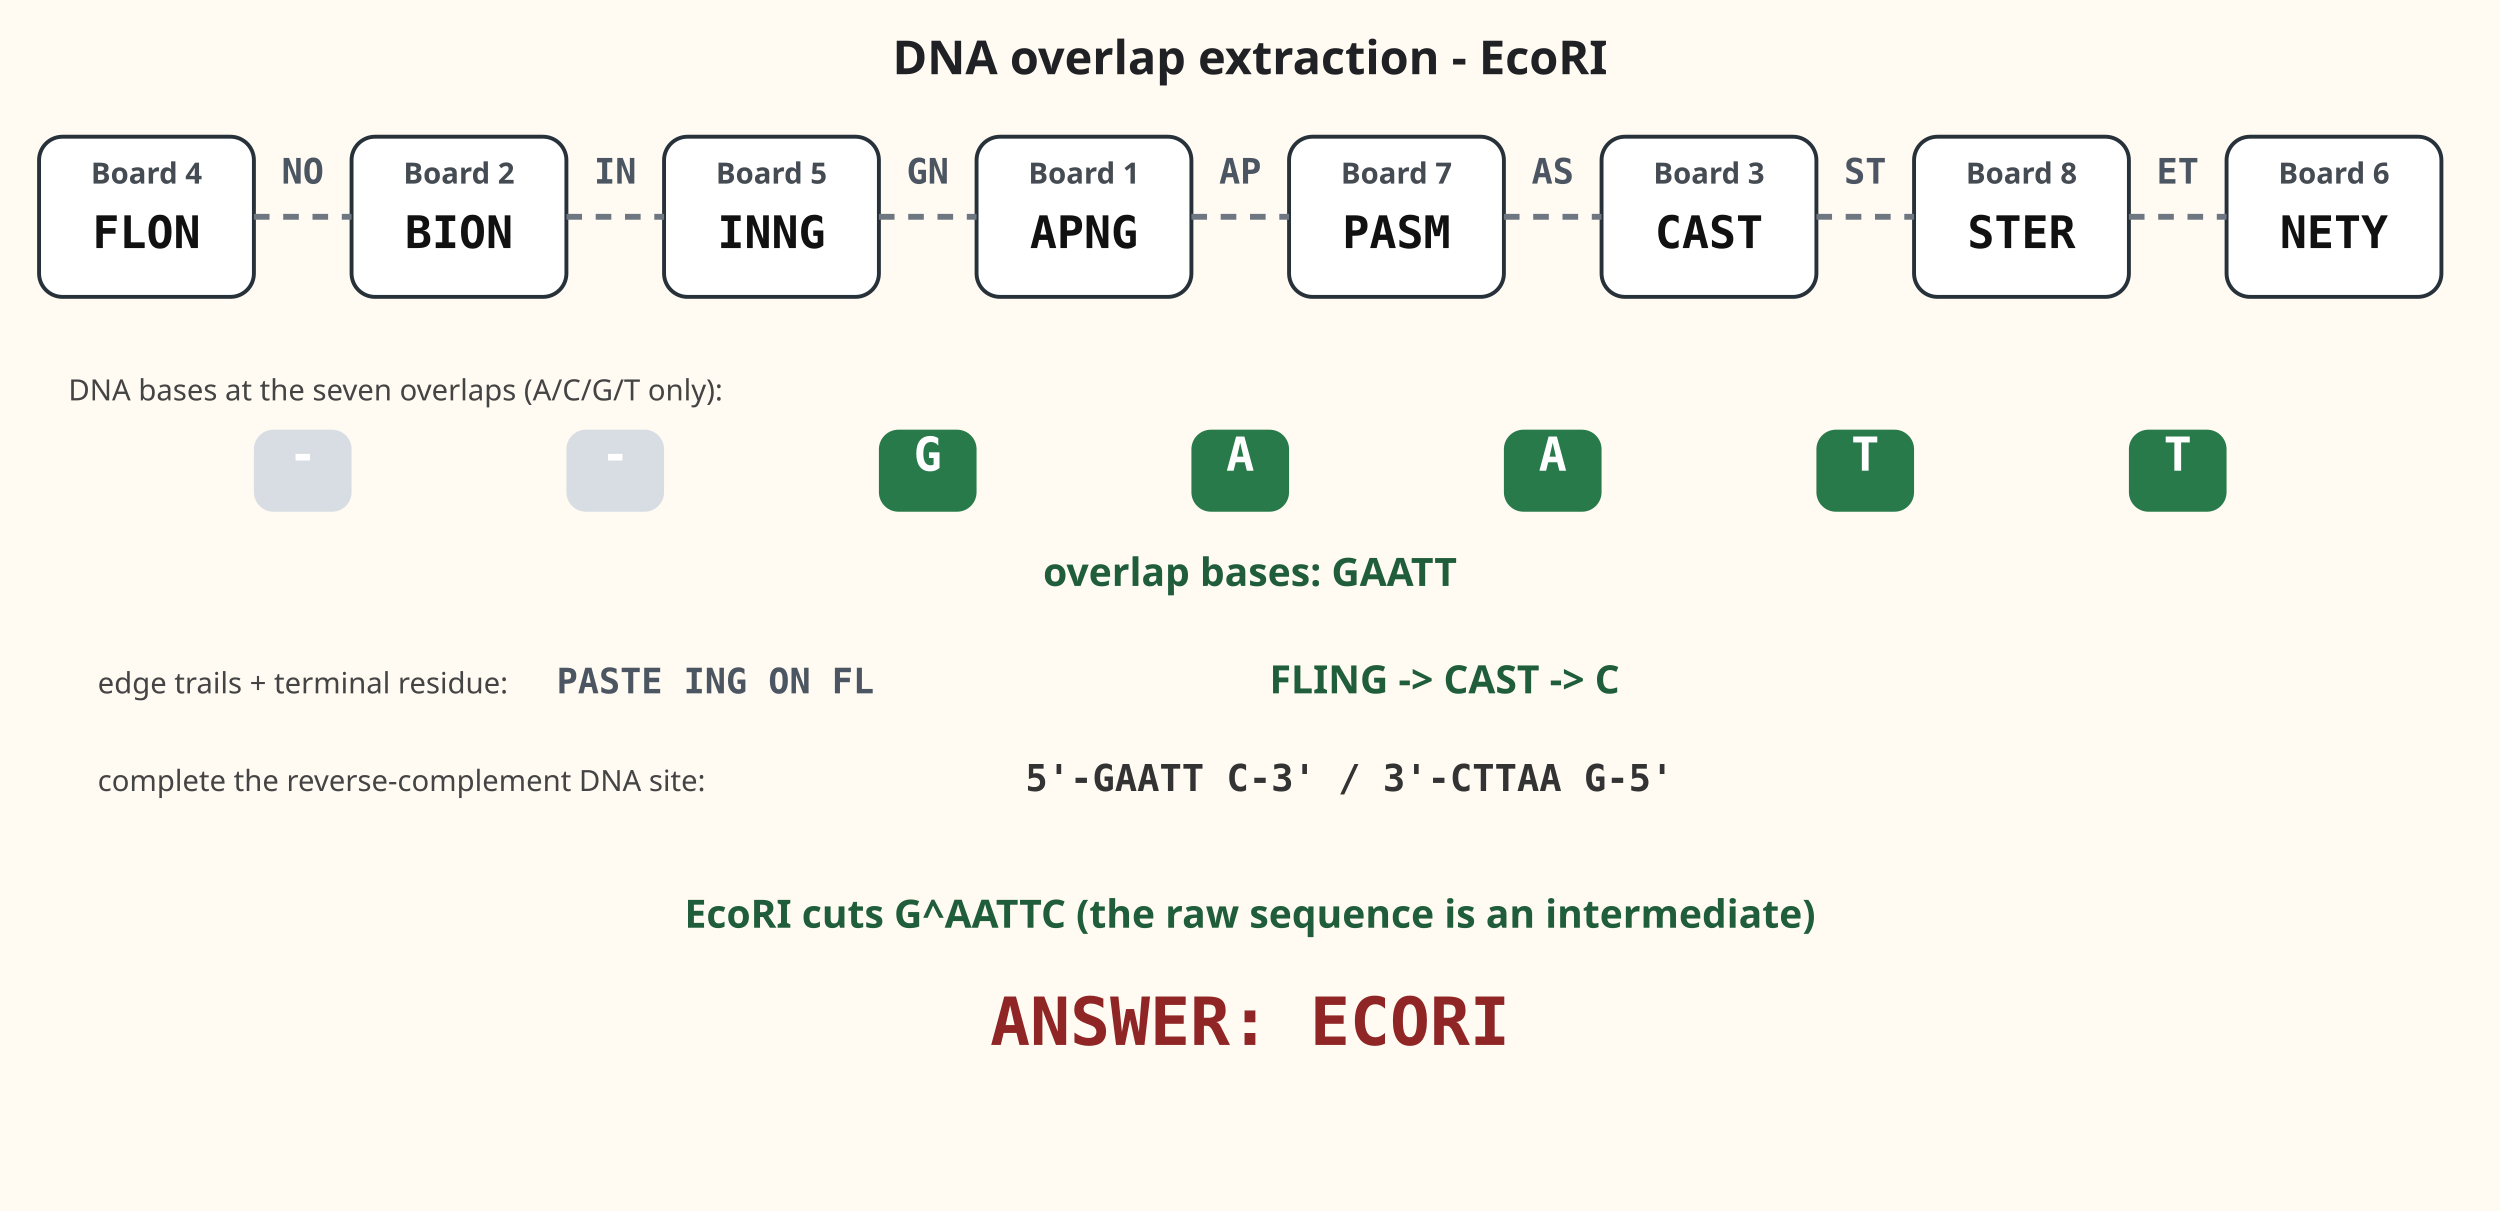
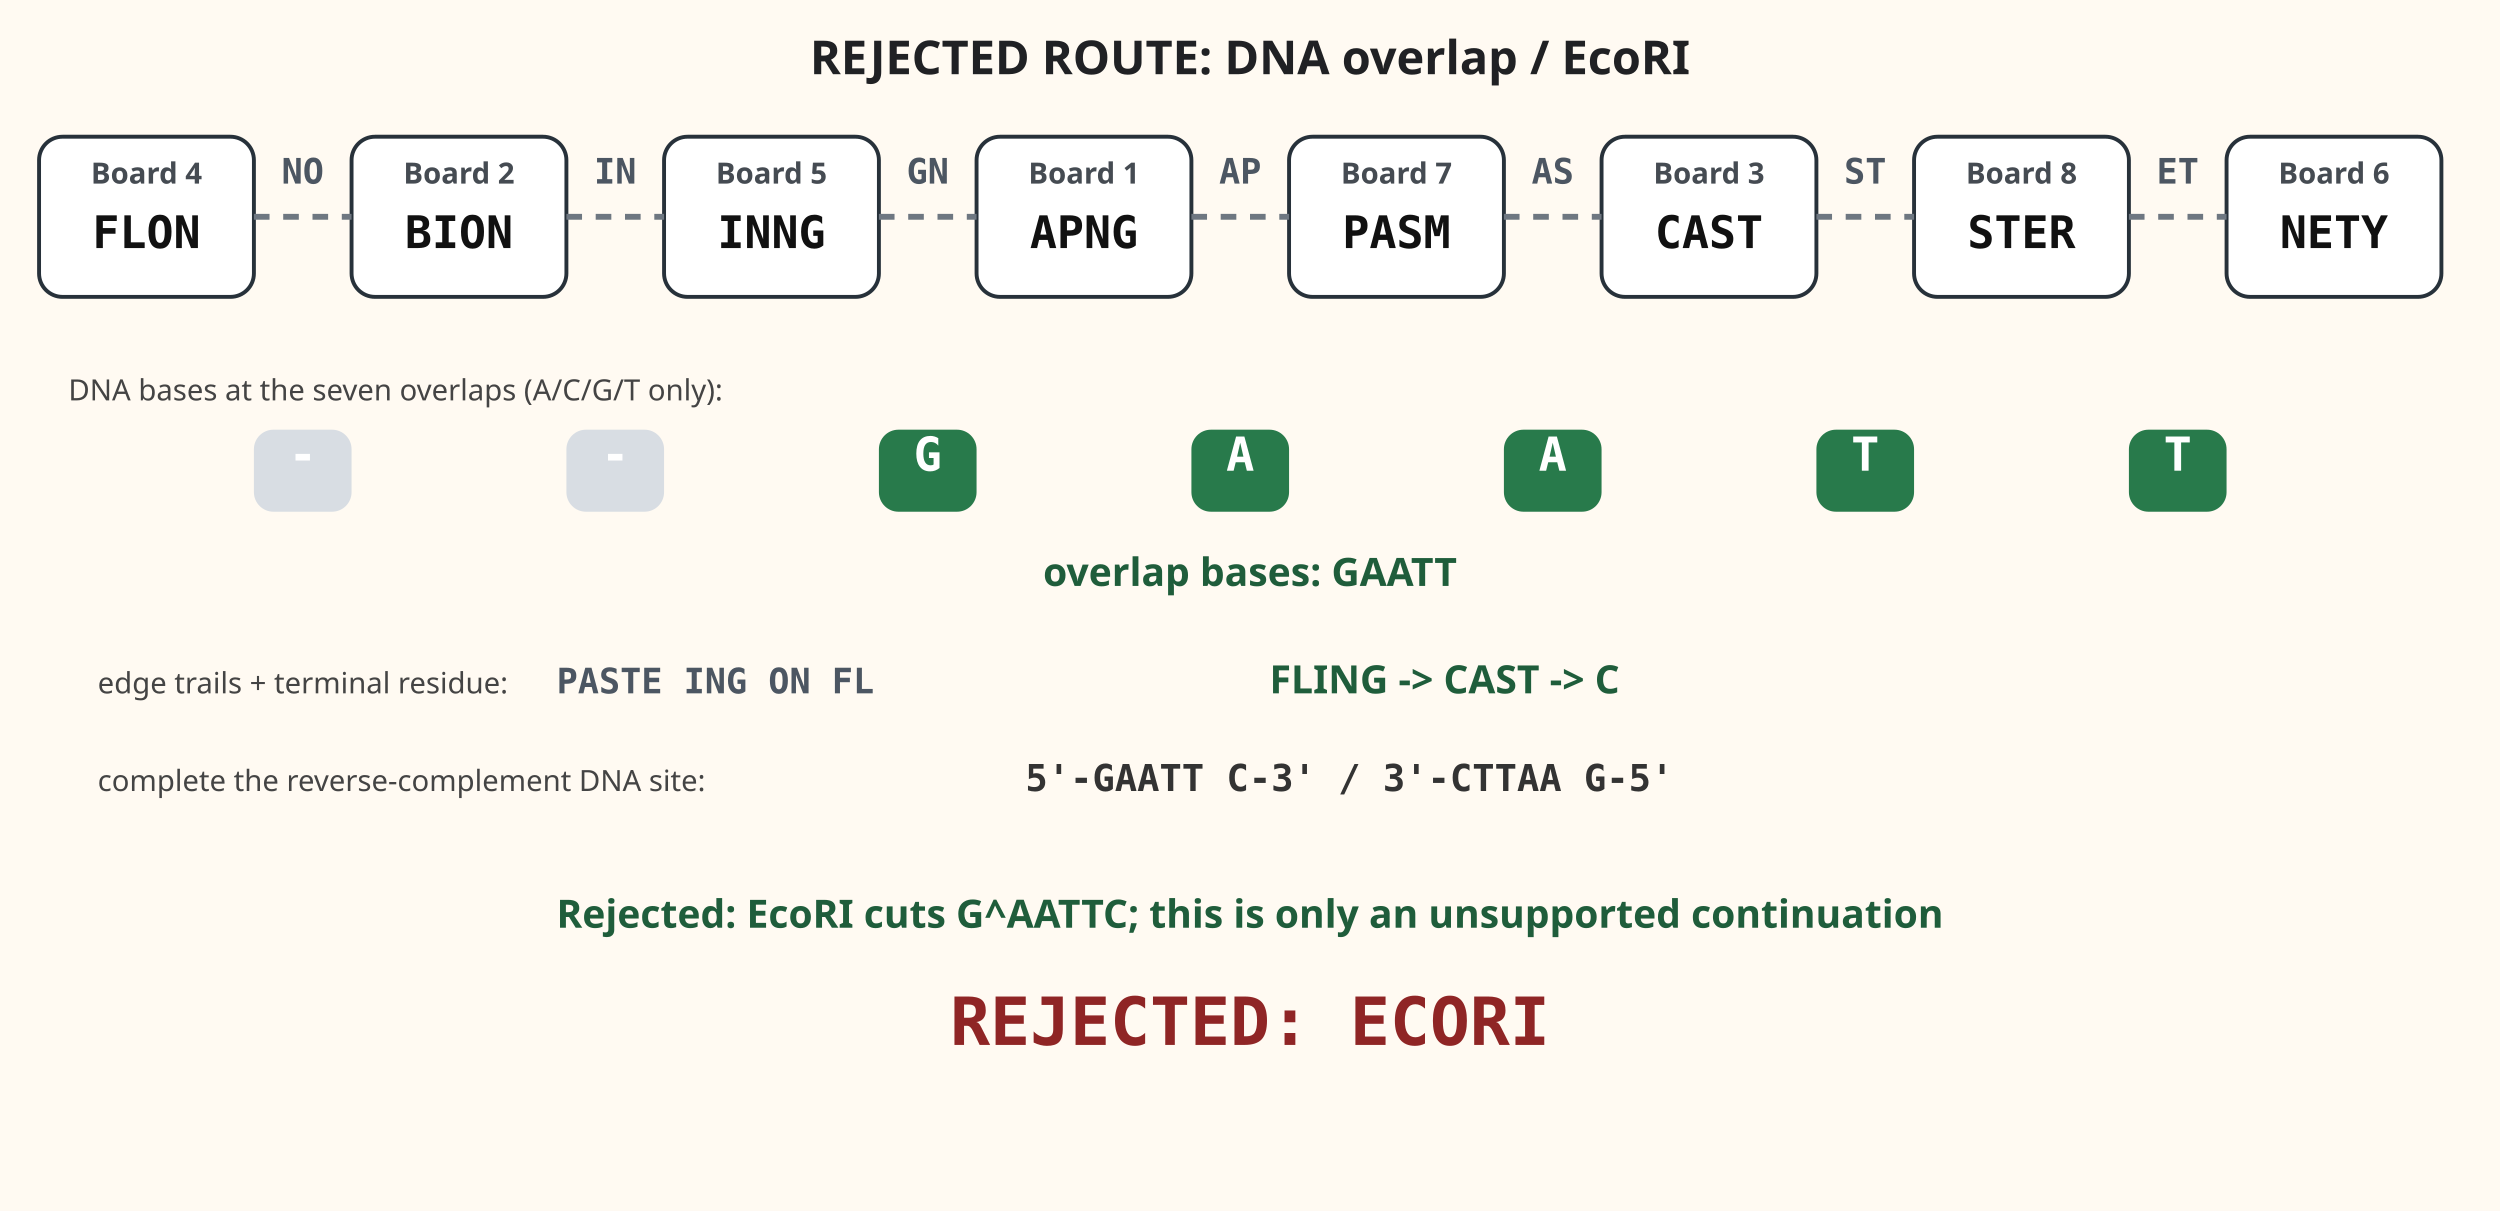
<svg xmlns="http://www.w3.org/2000/svg" width="1280" height="620" viewBox="0 0 1280 620">
  <rect width="1280" height="620" fill="#fffaf2" />
  <style>
    .title { font: 700 24px system-ui, sans-serif; fill: #202124; }
    .board { font: 700 15px system-ui, sans-serif; fill: #454b52; }
    .code { font: 700 23px ui-monospace, SFMono-Regular, Consolas, monospace; fill: #111; }
    .pair { font: 700 18px ui-monospace, SFMono-Regular, Consolas, monospace; fill: #4c5662; }
    .base { font: 800 24px ui-monospace, SFMono-Regular, Consolas, monospace; fill: #fff; }
    .note { font: 15px system-ui, sans-serif; fill: #444; }
    .strong { font: 700 20px system-ui, sans-serif; fill: #1f5d3b; }
    .answer { font: 800 34px ui-monospace, SFMono-Regular, Consolas, monospace; fill: #8f2525; }
    .duplex { font: 700 19px ui-monospace, SFMono-Regular, Consolas, monospace; fill: #333; }
    .card { fill: #fff; stroke: #27313a; stroke-width: 2; rx: 12; }
    .link { stroke: #6e7781; stroke-width: 3; stroke-dasharray: 8 7; }
    .chip { fill: #287a4b; rx: 10; }
    .empty { fill: #d8dde3; rx: 10; }
  </style>
-   <text x="640" y="38" text-anchor="middle" class="title">DNA overlap extraction - EcoRI</text>
+   <text x="640" y="38" text-anchor="middle" class="title">REJECTED ROUTE: DNA overlap / EcoRI</text>
  <g>
    <rect class="card" x="20" y="70" width="110" height="82" />
    <text class="board" x="75" y="94" text-anchor="middle">Board 4</text>
    <text class="code" x="75" y="127" text-anchor="middle">FLON</text>
    <rect class="card" x="180" y="70" width="110" height="82" />
    <text class="board" x="235" y="94" text-anchor="middle">Board 2</text>
    <text class="code" x="235" y="127" text-anchor="middle">BION</text>
    <rect class="card" x="340" y="70" width="110" height="82" />
    <text class="board" x="395" y="94" text-anchor="middle">Board 5</text>
    <text class="code" x="395" y="127" text-anchor="middle">INNG</text>
    <rect class="card" x="500" y="70" width="110" height="82" />
    <text class="board" x="555" y="94" text-anchor="middle">Board 1</text>
    <text class="code" x="555" y="127" text-anchor="middle">APNG</text>
    <rect class="card" x="660" y="70" width="110" height="82" />
    <text class="board" x="715" y="94" text-anchor="middle">Board 7</text>
    <text class="code" x="715" y="127" text-anchor="middle">PASM</text>
    <rect class="card" x="820" y="70" width="110" height="82" />
    <text class="board" x="875" y="94" text-anchor="middle">Board 3</text>
    <text class="code" x="875" y="127" text-anchor="middle">CAST</text>
    <rect class="card" x="980" y="70" width="110" height="82" />
    <text class="board" x="1035" y="94" text-anchor="middle">Board 8</text>
    <text class="code" x="1035" y="127" text-anchor="middle">STER</text>
    <rect class="card" x="1140" y="70" width="110" height="82" />
    <text class="board" x="1195" y="94" text-anchor="middle">Board 6</text>
    <text class="code" x="1195" y="127" text-anchor="middle">NETY</text>
    <line class="link" x1="130" y1="111" x2="180" y2="111" />
    <text class="pair" x="155" y="94" text-anchor="middle">NO</text>
    <line class="link" x1="290" y1="111" x2="340" y2="111" />
    <text class="pair" x="315" y="94" text-anchor="middle">IN</text>
    <line class="link" x1="450" y1="111" x2="500" y2="111" />
    <text class="pair" x="475" y="94" text-anchor="middle">GN</text>
    <line class="link" x1="610" y1="111" x2="660" y2="111" />
    <text class="pair" x="635" y="94" text-anchor="middle">AP</text>
    <line class="link" x1="770" y1="111" x2="820" y2="111" />
    <text class="pair" x="795" y="94" text-anchor="middle">AS</text>
    <line class="link" x1="930" y1="111" x2="980" y2="111" />
    <text class="pair" x="955" y="94" text-anchor="middle">ST</text>
    <line class="link" x1="1090" y1="111" x2="1140" y2="111" />
    <text class="pair" x="1115" y="94" text-anchor="middle">ET</text>
  </g>
  <text x="35" y="205" class="note">DNA bases at the seven overlaps (A/C/G/T only):</text>
  <g>
    <rect class="empty" x="130" y="220" width="50" height="42" />
    <text class="base" x="155" y="241" text-anchor="middle">-</text>
    <rect class="empty" x="290" y="220" width="50" height="42" />
    <text class="base" x="315" y="241" text-anchor="middle">-</text>
    <rect class="chip" x="450" y="220" width="50" height="42" />
    <text class="base" x="475" y="241" text-anchor="middle">G</text>
    <rect class="chip" x="610" y="220" width="50" height="42" />
    <text class="base" x="635" y="241" text-anchor="middle">A</text>
    <rect class="chip" x="770" y="220" width="50" height="42" />
    <text class="base" x="795" y="241" text-anchor="middle">A</text>
    <rect class="chip" x="930" y="220" width="50" height="42" />
    <text class="base" x="955" y="241" text-anchor="middle">T</text>
    <rect class="chip" x="1090" y="220" width="50" height="42" />
    <text class="base" x="1115" y="241" text-anchor="middle">T</text>
  </g>
  <text x="640" y="300" text-anchor="middle" class="strong">overlap bases: GAATT</text>
  <text x="50" y="355" class="note">edge trails + terminal residue:</text>
  <text x="285" y="355" class="pair">PASTE ING ON FL</text>
  <text x="650" y="355" class="strong">FLING -&gt; CAST -&gt; C</text>
  <text x="50" y="405" class="note">complete the reverse-complement DNA site:</text>
  <text x="525" y="405" class="duplex">5'-GAATT C-3'   /   3'-CTTAA G-5'</text>
-   <text x="640" y="475" text-anchor="middle" class="strong">EcoRI cuts G^AATTC (the raw sequence is an intermediate)</text>
-   <text x="640" y="535" text-anchor="middle" class="answer">ANSWER: ECORI</text>
+   <text x="640" y="475" text-anchor="middle" class="strong">Rejected: EcoRI cuts G^AATTC; this is only an unsupported continuation</text>
+   <text x="640" y="535" text-anchor="middle" class="answer">REJECTED: ECORI</text>
</svg>
